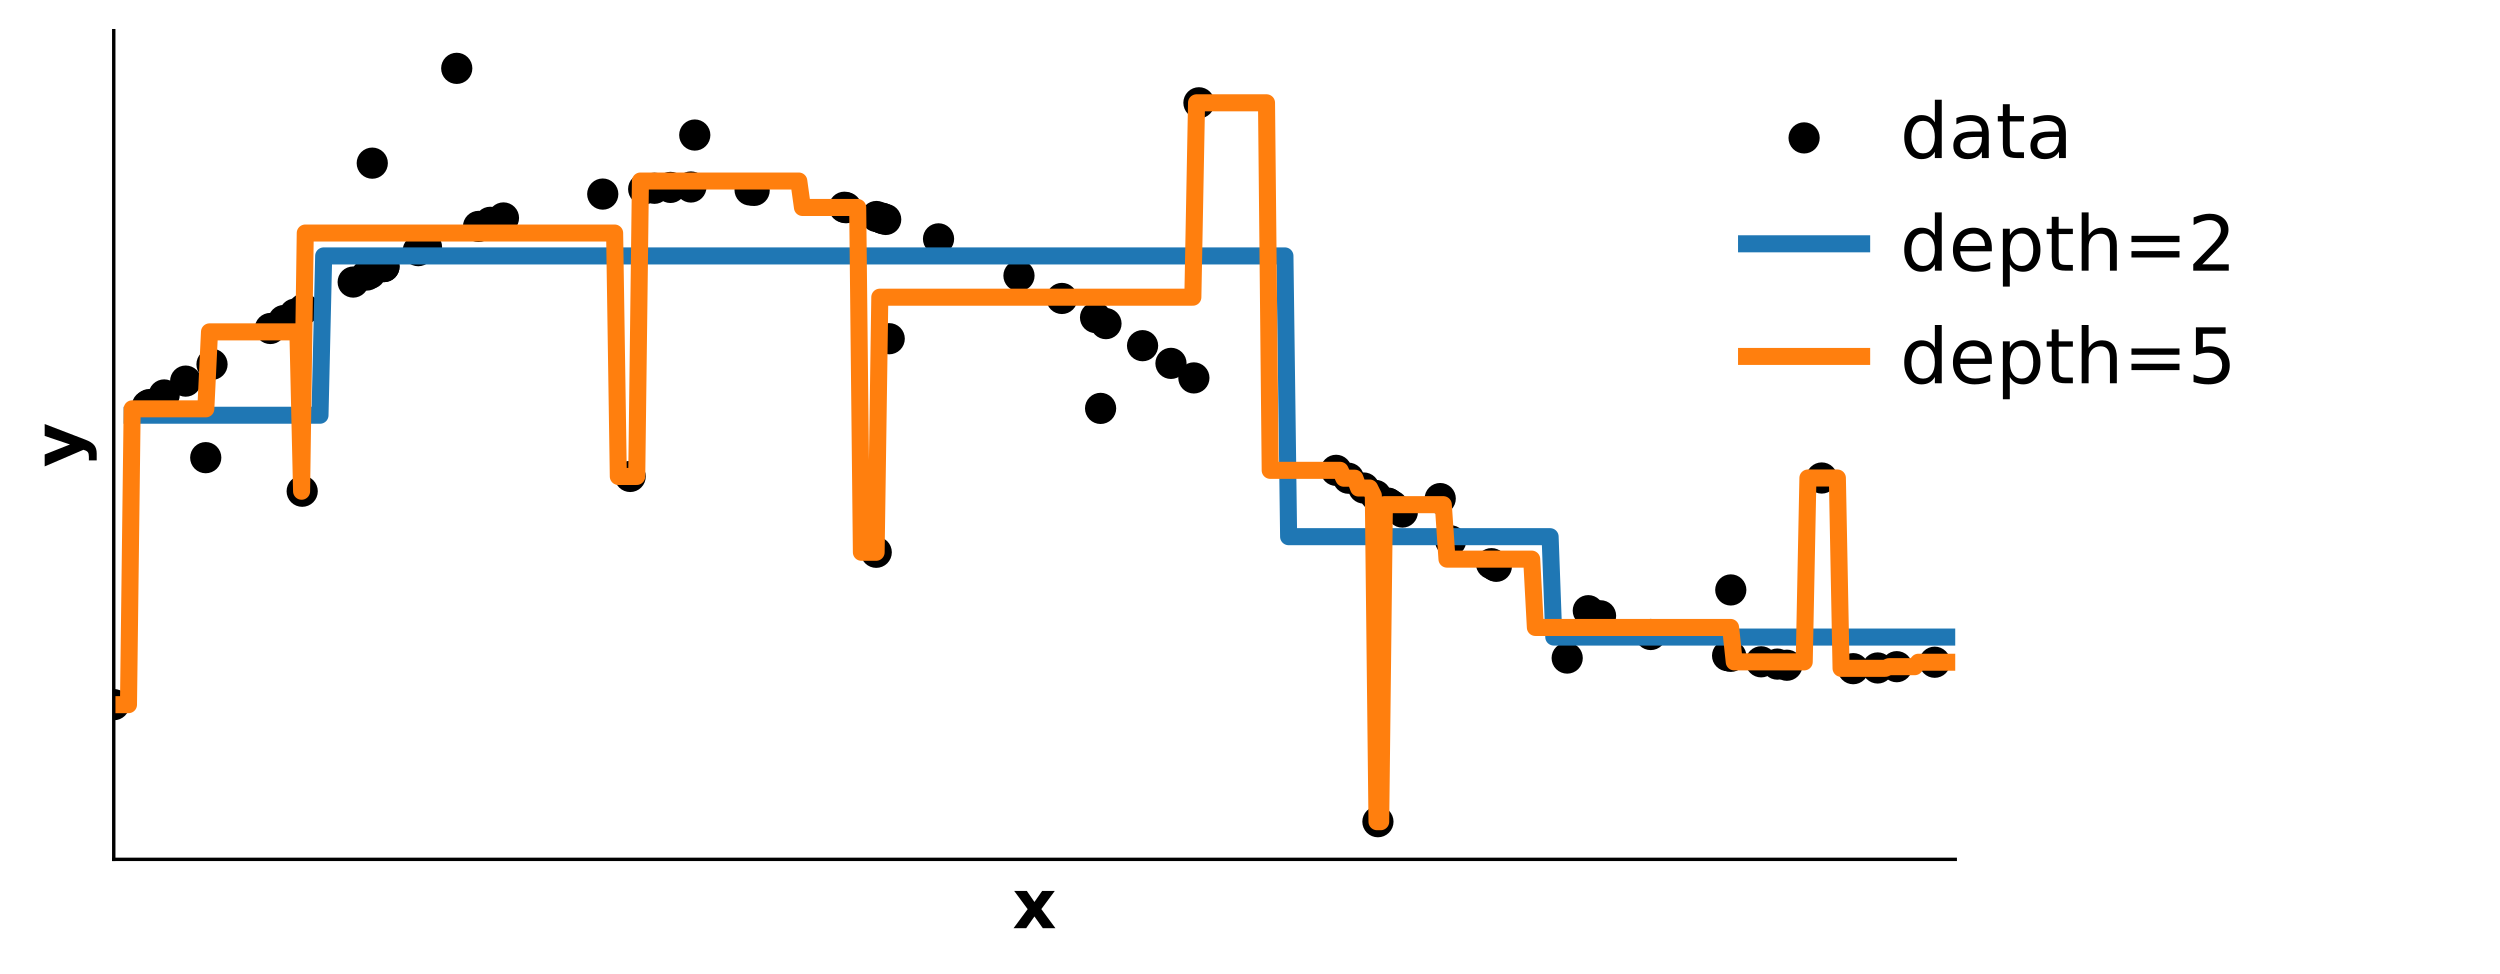
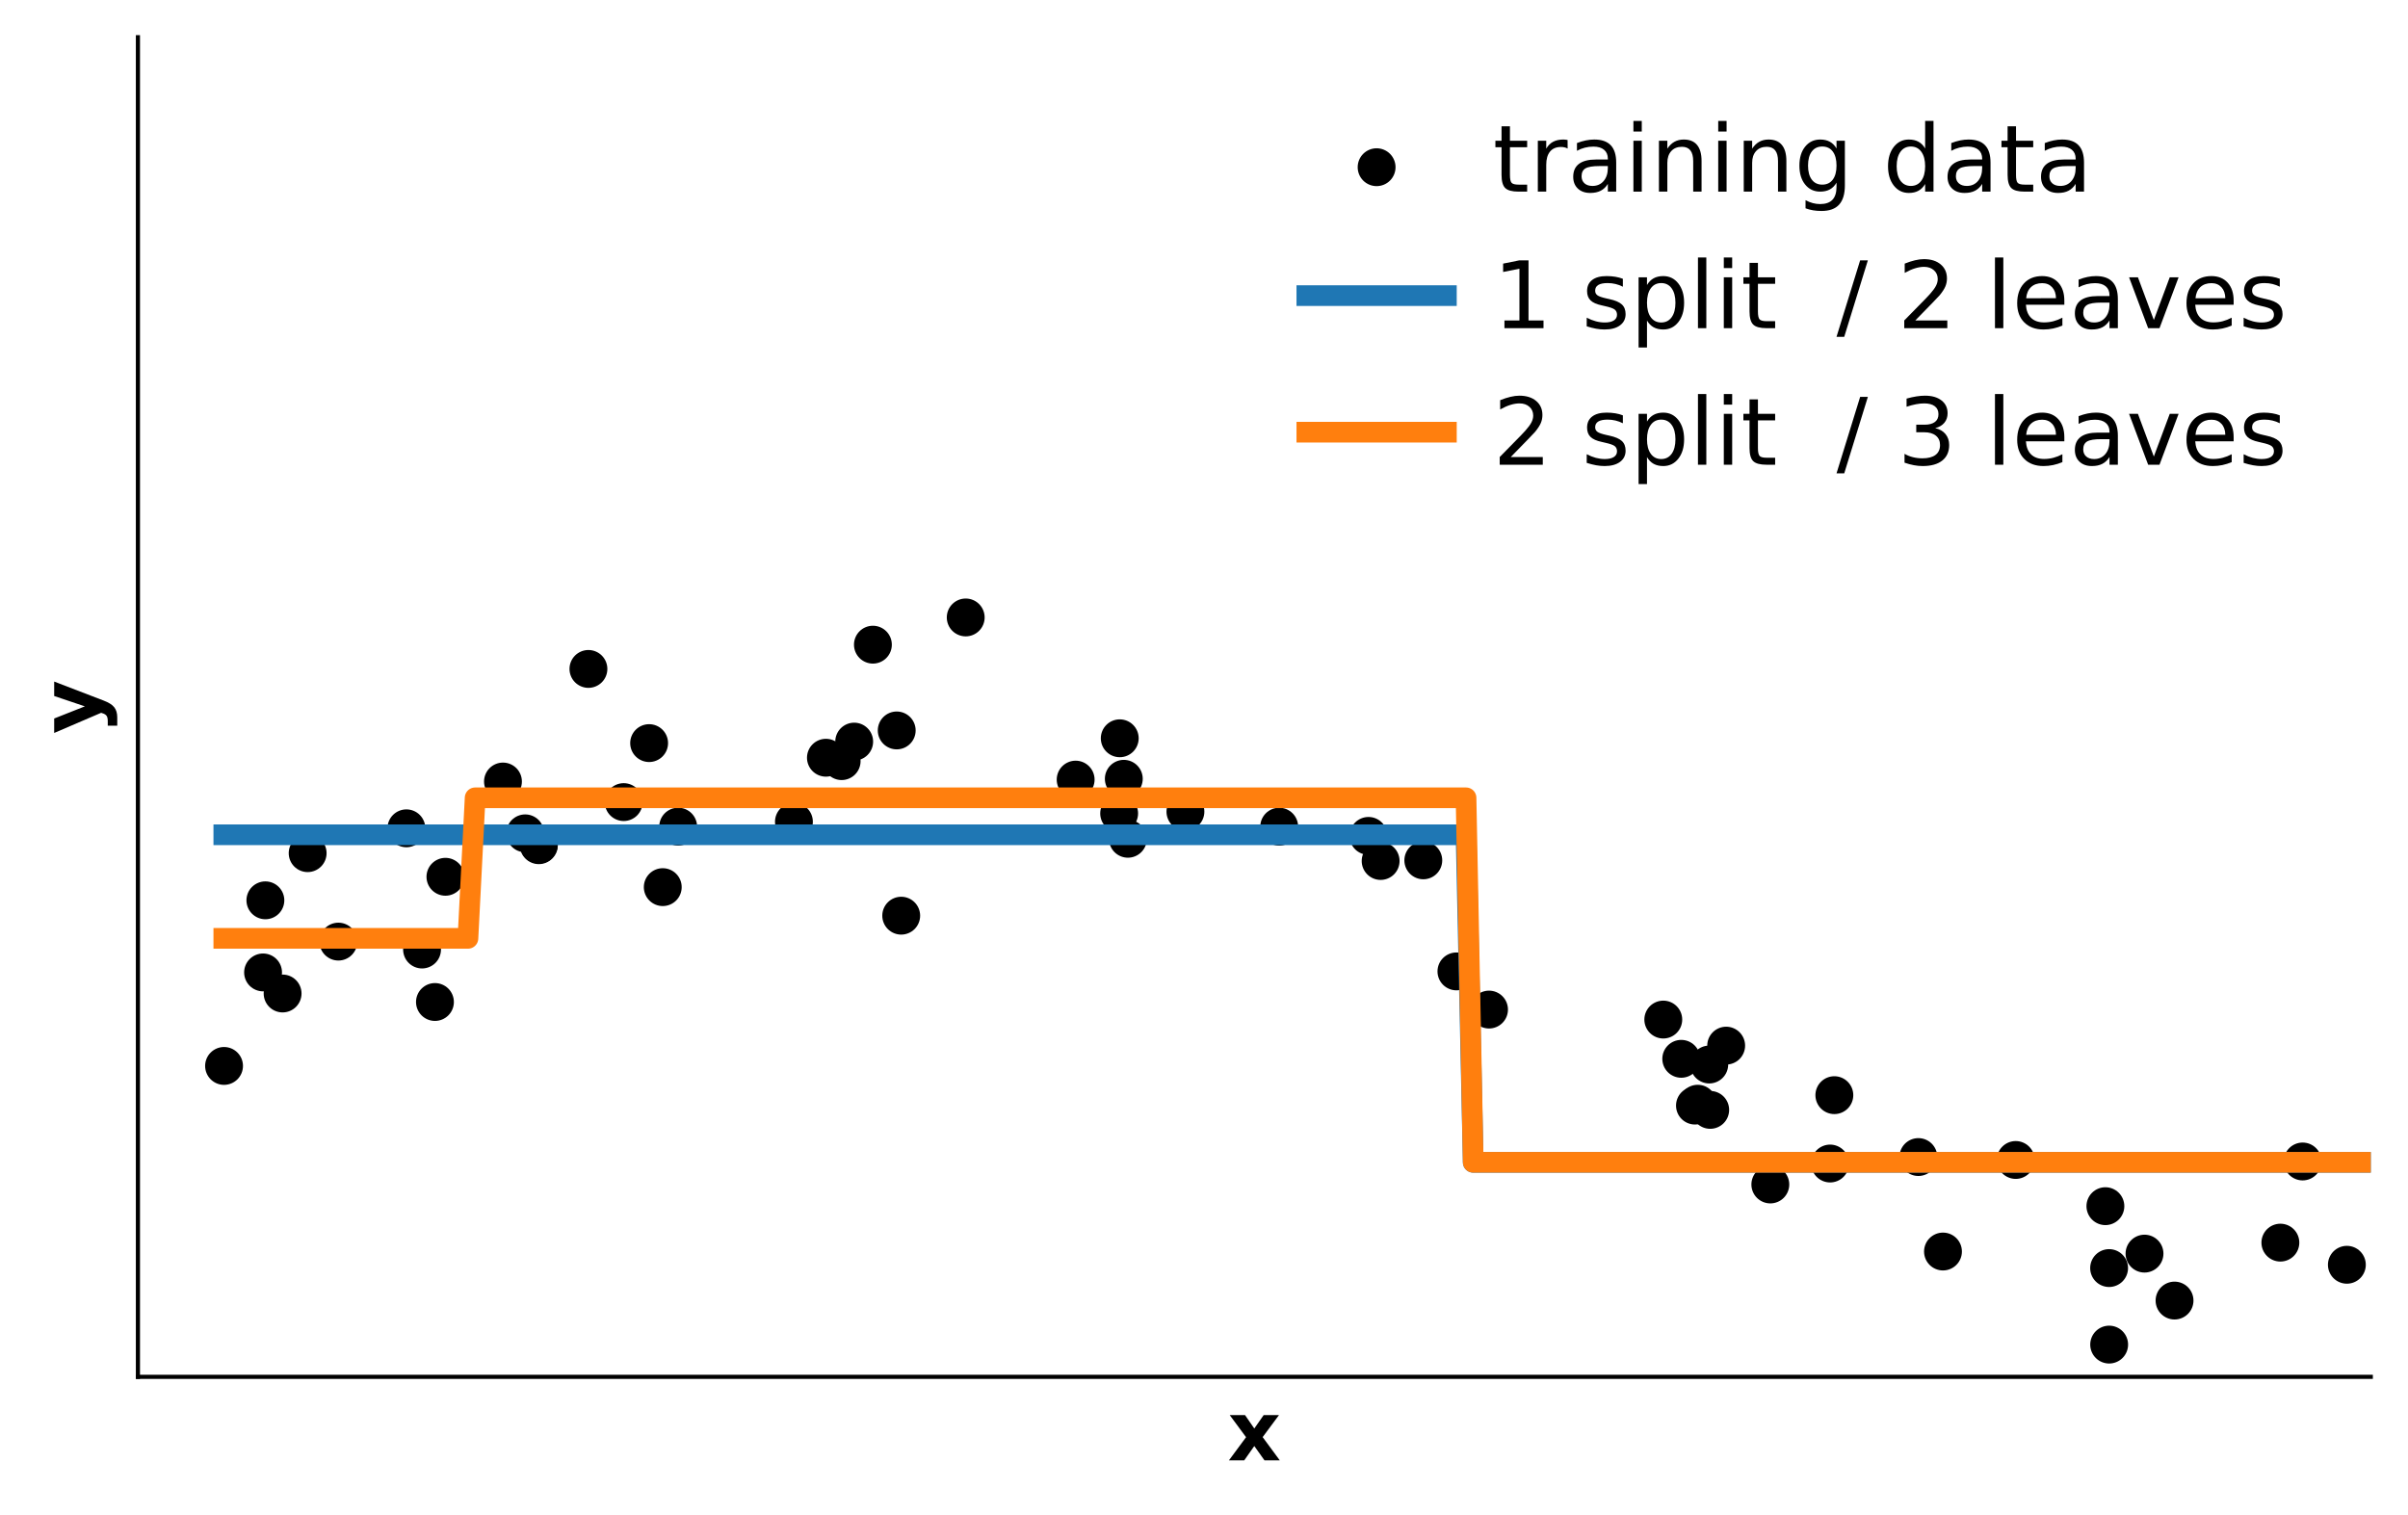
- <svg xmlns="http://www.w3.org/2000/svg" xmlns:xlink="http://www.w3.org/1999/xlink" height="228.285pt" version="1.1" viewBox="0 0 586.485 228.285" width="586.485pt">
+ <svg xmlns="http://www.w3.org/2000/svg" xmlns:xlink="http://www.w3.org/1999/xlink" height="293.085pt" version="1.1" viewBox="0 0 465.885 293.085" width="465.885pt">
  <defs>
-     <style type="text/css">
- *{stroke-linecap:butt;stroke-linejoin:round;}
-   </style>
+     <style type="text/css">*{stroke-linecap:butt;stroke-linejoin:round;}</style>
  </defs>
  <g id="figure_1">
    <g id="patch_1">
-       <path d="M 0 228.285  L 586.485 228.285  L 586.485 0  L 0 0  z " style="fill:none;" />
+       <path d="M 0 293.085  L 465.885 293.085  L 465.885 0  L 0 0  z " style="fill:none;" />
    </g>
    <g id="axes_1">
      <g id="patch_2">
-         <path d="M 26.685 201.6  L 458.685 201.6  L 458.685 7.2  L 26.685 7.2  z " style="fill:none;" />
+         <path d="M 26.685 266.4  L 458.685 266.4  L 458.685 7.2  L 26.685 7.2  z " style="fill:none;" />
      </g>
      <g id="PathCollection_1">
        <defs>
-           <path d="M 0 3.162  C 0.839 3.162 1.643 2.829 2.236 2.236  C 2.829 1.643 3.162 0.839 3.162 0  C 3.162 -0.839 2.829 -1.643 2.236 -2.236  C 1.643 -2.829 0.839 -3.162 0 -3.162  C -0.839 -3.162 -1.643 -2.829 -2.236 -2.236  C -2.829 -1.643 -3.162 -0.839 -3.162 0  C -3.162 0.839 -2.829 1.643 -2.236 2.236  C -1.643 2.829 -0.839 3.162 0 3.162  z " id="m7e37361622" style="stroke:#000000;" />
+           <path d="M 0 3.162  C 0.839 3.162 1.643 2.829 2.236 2.236  C 2.829 1.643 3.162 0.839 3.162 0  C 3.162 -0.839 2.829 -1.643 2.236 -2.236  C 1.643 -2.829 0.839 -3.162 0 -3.162  C -0.839 -3.162 -1.643 -2.829 -2.236 -2.236  C -2.829 -1.643 -3.162 -0.839 -3.162 0  C -3.162 0.839 -2.829 1.643 -2.236 2.236  C -1.643 2.829 -0.839 3.162 0 3.162  z " id="mc136b015ae" style="stroke:#000000;" />
        </defs>
-         <g clip-path="url(#p4a2ffbb093)">
-           <use style="stroke:#000000;" x="26.734" xlink:href="#m7e37361622" y="165.308" />
-           <use style="stroke:#000000;" x="34.586" xlink:href="#m7e37361622" y="95.21" />
-           <use style="stroke:#000000;" x="35.052" xlink:href="#m7e37361622" y="94.907" />
-           <use style="stroke:#000000;" x="38.516" xlink:href="#m7e37361622" y="92.656" />
-           <use style="stroke:#000000;" x="43.557" xlink:href="#m7e37361622" y="89.406" />
-           <use style="stroke:#000000;" x="48.265" xlink:href="#m7e37361622" y="107.366" />
-           <use style="stroke:#000000;" x="49.738" xlink:href="#m7e37361622" y="85.473" />
-           <use style="stroke:#000000;" x="63.424" xlink:href="#m7e37361622" y="77.062" />
-           <use style="stroke:#000000;" x="66.575" xlink:href="#m7e37361622" y="75.2" />
-           <use style="stroke:#000000;" x="69.171" xlink:href="#m7e37361622" y="73.692" />
-           <use style="stroke:#000000;" x="70.893" xlink:href="#m7e37361622" y="115.24" />
-           <use style="stroke:#000000;" x="71.279" xlink:href="#m7e37361622" y="72.485" />
-           <use style="stroke:#000000;" x="82.857" xlink:href="#m7e37361622" y="66.17" />
-           <use style="stroke:#000000;" x="86.074" xlink:href="#m7e37361622" y="64.519" />
-           <use style="stroke:#000000;" x="86.852" xlink:href="#m7e37361622" y="64.127" />
-           <use style="stroke:#000000;" x="87.332" xlink:href="#m7e37361622" y="38.276" />
-           <use style="stroke:#000000;" x="90.072" xlink:href="#m7e37361622" y="62.538" />
-           <use style="stroke:#000000;" x="90.084" xlink:href="#m7e37361622" y="62.532" />
-           <use style="stroke:#000000;" x="98.118" xlink:href="#m7e37361622" y="58.799" />
-           <use style="stroke:#000000;" x="100.052" xlink:href="#m7e37361622" y="57.953" />
-           <use style="stroke:#000000;" x="107.149" xlink:href="#m7e37361622" y="16.036" />
-           <use style="stroke:#000000;" x="112.265" xlink:href="#m7e37361622" y="53.118" />
-           <use style="stroke:#000000;" x="115.008" xlink:href="#m7e37361622" y="52.158" />
-           <use style="stroke:#000000;" x="118.108" xlink:href="#m7e37361622" y="51.132" />
-           <use style="stroke:#000000;" x="141.401" xlink:href="#m7e37361622" y="45.53" />
-           <use style="stroke:#000000;" x="147.837" xlink:href="#m7e37361622" y="111.773" />
-           <use style="stroke:#000000;" x="151.004" xlink:href="#m7e37361622" y="44.36" />
-           <use style="stroke:#000000;" x="153.526" xlink:href="#m7e37361622" y="44.167" />
-           <use style="stroke:#000000;" x="157.293" xlink:href="#m7e37361622" y="43.968" />
-           <use style="stroke:#000000;" x="162.084" xlink:href="#m7e37361622" y="43.869" />
-           <use style="stroke:#000000;" x="162.988" xlink:href="#m7e37361622" y="31.682" />
-           <use style="stroke:#000000;" x="175.967" xlink:href="#m7e37361622" y="44.564" />
-           <use style="stroke:#000000;" x="176.92" xlink:href="#m7e37361622" y="44.665" />
-           <use style="stroke:#000000;" x="198.089" xlink:href="#m7e37361622" y="48.621" />
-           <use style="stroke:#000000;" x="198.481" xlink:href="#m7e37361622" y="48.724" />
-           <use style="stroke:#000000;" x="205.557" xlink:href="#m7e37361622" y="129.562" />
-           <use style="stroke:#000000;" x="205.61" xlink:href="#m7e37361622" y="50.788" />
-           <use style="stroke:#000000;" x="206.839" xlink:href="#m7e37361622" y="51.178" />
-           <use style="stroke:#000000;" x="206.961" xlink:href="#m7e37361622" y="51.218" />
-           <use style="stroke:#000000;" x="207.777" xlink:href="#m7e37361622" y="51.483" />
-           <use style="stroke:#000000;" x="208.603" xlink:href="#m7e37361622" y="79.46" />
-           <use style="stroke:#000000;" x="220.175" xlink:href="#m7e37361622" y="56.037" />
-           <use style="stroke:#000000;" x="239.045" xlink:href="#m7e37361622" y="64.679" />
-           <use style="stroke:#000000;" x="249.117" xlink:href="#m7e37361622" y="70.016" />
-           <use style="stroke:#000000;" x="257.012" xlink:href="#m7e37361622" y="74.491" />
-           <use style="stroke:#000000;" x="258.192" xlink:href="#m7e37361622" y="95.807" />
-           <use style="stroke:#000000;" x="259.454" xlink:href="#m7e37361622" y="75.92" />
-           <use style="stroke:#000000;" x="268.039" xlink:href="#m7e37361622" y="81.094" />
-           <use style="stroke:#000000;" x="274.704" xlink:href="#m7e37361622" y="85.244" />
-           <use style="stroke:#000000;" x="280.077" xlink:href="#m7e37361622" y="88.657" />
-           <use style="stroke:#000000;" x="281.265" xlink:href="#m7e37361622" y="24.117" />
-           <use style="stroke:#000000;" x="313.444" xlink:href="#m7e37361622" y="110.339" />
-           <use style="stroke:#000000;" x="316.327" xlink:href="#m7e37361622" y="112.188" />
-           <use style="stroke:#000000;" x="319.942" xlink:href="#m7e37361622" y="114.489" />
-           <use style="stroke:#000000;" x="322.7" xlink:href="#m7e37361622" y="116.228" />
-           <use style="stroke:#000000;" x="323.253" xlink:href="#m7e37361622" y="192.764" />
-           <use style="stroke:#000000;" x="325.576" xlink:href="#m7e37361622" y="118.024" />
-           <use style="stroke:#000000;" x="325.768" xlink:href="#m7e37361622" y="118.143" />
-           <use style="stroke:#000000;" x="326.666" xlink:href="#m7e37361622" y="118.7" />
-           <use style="stroke:#000000;" x="328.981" xlink:href="#m7e37361622" y="120.125" />
-           <use style="stroke:#000000;" x="337.865" xlink:href="#m7e37361622" y="116.964" />
-           <use style="stroke:#000000;" x="340.316" xlink:href="#m7e37361622" y="126.88" />
-           <use style="stroke:#000000;" x="349.893" xlink:href="#m7e37361622" y="132.236" />
-           <use style="stroke:#000000;" x="350.747" xlink:href="#m7e37361622" y="132.696" />
-           <use style="stroke:#000000;" x="351.036" xlink:href="#m7e37361622" y="132.851" />
-           <use style="stroke:#000000;" x="367.654" xlink:href="#m7e37361622" y="154.376" />
-           <use style="stroke:#000000;" x="372.607" xlink:href="#m7e37361622" y="143.266" />
-           <use style="stroke:#000000;" x="375.478" xlink:href="#m7e37361622" y="144.464" />
-           <use style="stroke:#000000;" x="387.243" xlink:href="#m7e37361622" y="148.851" />
-           <use style="stroke:#000000;" x="405.285" xlink:href="#m7e37361622" y="153.813" />
-           <use style="stroke:#000000;" x="406.032" xlink:href="#m7e37361622" y="138.398" />
-           <use style="stroke:#000000;" x="406.043" xlink:href="#m7e37361622" y="153.971" />
-           <use style="stroke:#000000;" x="413.155" xlink:href="#m7e37361622" y="155.259" />
-           <use style="stroke:#000000;" x="416.955" xlink:href="#m7e37361622" y="155.794" />
-           <use style="stroke:#000000;" x="419.198" xlink:href="#m7e37361622" y="156.061" />
-           <use style="stroke:#000000;" x="427.369" xlink:href="#m7e37361622" y="112.137" />
-           <use style="stroke:#000000;" x="434.75" xlink:href="#m7e37361622" y="156.866" />
-           <use style="stroke:#000000;" x="440.493" xlink:href="#m7e37361622" y="156.702" />
-           <use style="stroke:#000000;" x="444.974" xlink:href="#m7e37361622" y="156.401" />
-           <use style="stroke:#000000;" x="453.873" xlink:href="#m7e37361622" y="155.357" />
+         <g clip-path="url(#p9252faa7b1)">
+           <use style="stroke:#000000;" x="216.525" xlink:href="#mc136b015ae" y="157.391" />
+           <use style="stroke:#000000;" x="342.512" xlink:href="#mc136b015ae" y="229.182" />
+           <use style="stroke:#000000;" x="43.348" xlink:href="#mc136b015ae" y="206.246" />
+           <use style="stroke:#000000;" x="168.885" xlink:href="#mc136b015ae" y="124.736" />
+           <use style="stroke:#000000;" x="104.261" xlink:href="#mc136b015ae" y="163.431" />
+           <use style="stroke:#000000;" x="81.656" xlink:href="#mc136b015ae" y="183.722" />
+           <use style="stroke:#000000;" x="120.67" xlink:href="#mc136b015ae" y="155.195" />
+           <use style="stroke:#000000;" x="186.841" xlink:href="#mc136b015ae" y="119.468" />
+           <use style="stroke:#000000;" x="208.111" xlink:href="#mc136b015ae" y="150.846" />
+           <use style="stroke:#000000;" x="267.117" xlink:href="#mc136b015ae" y="166.59" />
+           <use style="stroke:#000000;" x="217.427" xlink:href="#mc136b015ae" y="150.689" />
+           <use style="stroke:#000000;" x="327.93" xlink:href="#mc136b015ae" y="213.917" />
+           <use style="stroke:#000000;" x="128.227" xlink:href="#mc136b015ae" y="171.649" />
+           <use style="stroke:#000000;" x="408.057" xlink:href="#mc136b015ae" y="245.356" />
+           <use style="stroke:#000000;" x="54.677" xlink:href="#mc136b015ae" y="192.229" />
+           <use style="stroke:#000000;" x="321.802" xlink:href="#mc136b015ae" y="197.274" />
+           <use style="stroke:#000000;" x="216.642" xlink:href="#mc136b015ae" y="142.85" />
+           <use style="stroke:#000000;" x="275.372" xlink:href="#mc136b015ae" y="166.467" />
+           <use style="stroke:#000000;" x="101.615" xlink:href="#mc136b015ae" y="161.242" />
+           <use style="stroke:#000000;" x="125.589" xlink:href="#mc136b015ae" y="143.782" />
+           <use style="stroke:#000000;" x="375.917" xlink:href="#mc136b015ae" y="242.155" />
+           <use style="stroke:#000000;" x="445.501" xlink:href="#mc136b015ae" y="224.732" />
+           <use style="stroke:#000000;" x="173.492" xlink:href="#mc136b015ae" y="141.33" />
+           <use style="stroke:#000000;" x="330.881" xlink:href="#mc136b015ae" y="214.749" />
+           <use style="stroke:#000000;" x="407.339" xlink:href="#mc136b015ae" y="233.38" />
+           <use style="stroke:#000000;" x="414.906" xlink:href="#mc136b015ae" y="242.561" />
+           <use style="stroke:#000000;" x="78.626" xlink:href="#mc136b015ae" y="160.269" />
+           <use style="stroke:#000000;" x="59.523" xlink:href="#mc136b015ae" y="165.077" />
+           <use style="stroke:#000000;" x="113.845" xlink:href="#mc136b015ae" y="129.43" />
+           <use style="stroke:#000000;" x="408.067" xlink:href="#mc136b015ae" y="260.163" />
+           <use style="stroke:#000000;" x="84.152" xlink:href="#mc136b015ae" y="193.875" />
+           <use style="stroke:#000000;" x="218.222" xlink:href="#mc136b015ae" y="162.293" />
+           <use style="stroke:#000000;" x="441.193" xlink:href="#mc136b015ae" y="240.434" />
+           <use style="stroke:#000000;" x="264.769" xlink:href="#mc136b015ae" y="161.736" />
+           <use style="stroke:#000000;" x="330.695" xlink:href="#mc136b015ae" y="205.972" />
+           <use style="stroke:#000000;" x="174.361" xlink:href="#mc136b015ae" y="177.173" />
+           <use style="stroke:#000000;" x="328.462" xlink:href="#mc136b015ae" y="213.556" />
+           <use style="stroke:#000000;" x="389.991" xlink:href="#mc136b015ae" y="224.442" />
+           <use style="stroke:#000000;" x="50.897" xlink:href="#mc136b015ae" y="188.153" />
+           <use style="stroke:#000000;" x="354.899" xlink:href="#mc136b015ae" y="211.9" />
+           <use style="stroke:#000000;" x="454.058" xlink:href="#mc136b015ae" y="244.718" />
+           <use style="stroke:#000000;" x="354.077" xlink:href="#mc136b015ae" y="225.128" />
+           <use style="stroke:#000000;" x="159.793" xlink:href="#mc136b015ae" y="146.612" />
+           <use style="stroke:#000000;" x="371.155" xlink:href="#mc136b015ae" y="223.876" />
+           <use style="stroke:#000000;" x="86.179" xlink:href="#mc136b015ae" y="169.647" />
+           <use style="stroke:#000000;" x="229.348" xlink:href="#mc136b015ae" y="157.048" />
+           <use style="stroke:#000000;" x="420.717" xlink:href="#mc136b015ae" y="251.644" />
+           <use style="stroke:#000000;" x="165.263" xlink:href="#mc136b015ae" y="143.492" />
+           <use style="stroke:#000000;" x="162.838" xlink:href="#mc136b015ae" y="147.269" />
+           <use style="stroke:#000000;" x="97.312" xlink:href="#mc136b015ae" y="151.214" />
+           <use style="stroke:#000000;" x="51.345" xlink:href="#mc136b015ae" y="174.202" />
+           <use style="stroke:#000000;" x="325.278" xlink:href="#mc136b015ae" y="204.869" />
+           <use style="stroke:#000000;" x="131.207" xlink:href="#mc136b015ae" y="159.946" />
+           <use style="stroke:#000000;" x="153.604" xlink:href="#mc136b015ae" y="158.998" />
+           <use style="stroke:#000000;" x="247.492" xlink:href="#mc136b015ae" y="159.952" />
+           <use style="stroke:#000000;" x="65.466" xlink:href="#mc136b015ae" y="182.19" />
+           <use style="stroke:#000000;" x="281.78" xlink:href="#mc136b015ae" y="187.955" />
+           <use style="stroke:#000000;" x="104.249" xlink:href="#mc136b015ae" y="163.537" />
+           <use style="stroke:#000000;" x="288.089" xlink:href="#mc136b015ae" y="195.34" />
+           <use style="stroke:#000000;" x="333.969" xlink:href="#mc136b015ae" y="202.318" />
        </g>
      </g>
      <g id="matplotlib.axis_1">
        <g id="text_1">
-           <defs>
-             <path d="M 22.219 27.984  L 2.484 54.688  L 21 54.688  L 32.172 38.484  L 43.5 54.688  L 62.016 54.688  L 42.281 28.078  L 62.984 0  L 44.484 0  L 32.172 17.281  L 20.016 0  L 1.516 0  z " id="DejaVuSans-Bold-120" />
-           </defs>
-           <g transform="translate(237.525 217.7575)scale(0.16 -0.16)">
+           <g transform="translate(237.525 282.5575)scale(0.16 -0.16)">
+             <defs>
+               <path d="M 22.219 27.984  L 2.484 54.688  L 21 54.688  L 32.172 38.484  L 43.5 54.688  L 62.016 54.688  L 42.281 28.078  L 62.984 0  L 44.484 0  L 32.172 17.281  L 20.016 0  L 1.516 0  z " id="DejaVuSans-Bold-120" />
+             </defs>
            <use xlink:href="#DejaVuSans-Bold-120" />
          </g>
        </g>
      </g>
      <g id="matplotlib.axis_2">
        <g id="text_2">
-           <defs>
-             <path d="M 1.219 54.688  L 18.703 54.688  L 33.406 17.578  L 45.906 54.688  L 63.375 54.688  L 40.375 -5.172  Q 36.922 -14.312 32.297 -17.938  Q 27.688 -21.578 20.125 -21.578  L 10.016 -21.578  L 10.016 -10.109  L 15.484 -10.109  Q 19.922 -10.109 21.938 -8.688  Q 23.969 -7.281 25.094 -3.609  L 25.594 -2.094  z " id="DejaVuSans-Bold-121" />
-           </defs>
-           <g transform="translate(19.2325 109.615)rotate(-90)scale(0.16 -0.16)">
+           <g transform="translate(19.2325 142.015)rotate(-90)scale(0.16 -0.16)">
+             <defs>
+               <path d="M 1.219 54.688  L 18.703 54.688  L 33.406 17.578  L 45.906 54.688  L 63.375 54.688  L 40.375 -5.172  Q 36.922 -14.312 32.297 -17.938  Q 27.688 -21.578 20.125 -21.578  L 10.016 -21.578  L 10.016 -10.109  L 15.484 -10.109  Q 19.922 -10.109 21.938 -8.688  Q 23.969 -7.281 25.094 -3.609  L 25.594 -2.094  z " id="DejaVuSans-Bold-121" />
+             </defs>
            <use xlink:href="#DejaVuSans-Bold-121" />
          </g>
        </g>
      </g>
      <g id="line2d_1">
-         <path clip-path="url(#p4a2ffbb093)" d="M 31.005 97.411  L 75.069 97.411  L 75.933 60.038  L 301.437 60.038  L 302.301 125.902  L 363.645 125.902  L 364.509 149.448  L 462.141 149.448  L 462.141 149.448  " style="fill:none;stroke:#1f77b4;stroke-linecap:square;stroke-width:4;" />
+         <path clip-path="url(#p9252faa7b1)" d="M 43.3 161.524  L 283.64 161.524  L 285.029 224.894  L 458.685 224.894  L 458.685 224.894  " style="fill:none;stroke:#1f77b4;stroke-linecap:square;stroke-width:4;" />
      </g>
      <g id="line2d_2">
-         <path clip-path="url(#p4a2ffbb093)" d="M 26.685 165.308  L 30.141 165.308  L 31.005 95.909  L 48.285 95.909  L 49.149 77.857  L 69.885 77.857  L 70.749 115.24  L 71.613 54.67  L 144.189 54.67  L 145.053 111.773  L 149.373 111.773  L 150.237 42.468  L 187.389 42.468  L 188.253 48.672  L 201.213 48.672  L 202.077 129.562  L 205.533 129.562  L 206.397 69.719  L 279.837 69.719  L 280.701 24.117  L 297.117 24.117  L 297.981 110.339  L 314.397 110.339  L 315.261 112.188  L 317.853 112.188  L 318.717 114.489  L 321.309 114.489  L 322.173 116.228  L 323.037 192.764  L 323.901 192.764  L 324.765 118.391  L 338.589 118.391  L 339.453 131.166  L 359.325 131.166  L 360.189 147.195  L 405.981 147.195  L 406.845 155.271  L 423.261 155.271  L 424.125 112.137  L 431.037 112.137  L 431.901 156.784  L 442.269 156.784  L 443.133 156.401  L 449.181 156.401  L 450.045 155.357  L 457.821 155.357  L 457.821 155.357  " style="fill:none;stroke:#ff7f0e;stroke-linecap:square;stroke-width:4;" />
+         <path clip-path="url(#p9252faa7b1)" d="M 43.3 181.561  L 90.535 181.561  L 91.924 154.369  L 283.64 154.369  L 285.029 224.894  L 458.685 224.894  L 458.685 224.894  " style="fill:none;stroke:#ff7f0e;stroke-linecap:square;stroke-width:4;" />
      </g>
      <g id="patch_3">
-         <path d="M 26.685 201.6  L 26.685 7.2  " style="fill:none;stroke:#000000;stroke-linecap:square;stroke-linejoin:miter;stroke-width:0.8;" />
+         <path d="M 26.685 266.4  L 26.685 7.2  " style="fill:none;stroke:#000000;stroke-linecap:square;stroke-linejoin:miter;stroke-width:0.8;" />
      </g>
      <g id="patch_4">
-         <path d="M 26.685 201.6  L 458.685 201.6  " style="fill:none;stroke:#000000;stroke-linecap:square;stroke-linejoin:miter;stroke-width:0.8;" />
+         <path d="M 26.685 266.4  L 458.685 266.4  " style="fill:none;stroke:#000000;stroke-linecap:square;stroke-linejoin:miter;stroke-width:0.8;" />
      </g>
      <g id="legend_1">
        <g id="PathCollection_2">
          <g>
-             <use style="stroke:#000000;" x="423.231" xlink:href="#m7e37361622" y="32.352" />
+             <use style="stroke:#000000;" x="266.338" xlink:href="#mc136b015ae" y="32.352" />
          </g>
        </g>
        <g id="text_3">
-           <defs>
-             <path d="M 45.406 46.391  L 45.406 75.984  L 54.391 75.984  L 54.391 0  L 45.406 0  L 45.406 8.203  Q 42.578 3.328 38.25 0.953  Q 33.938 -1.422 27.875 -1.422  Q 17.969 -1.422 11.734 6.484  Q 5.516 14.406 5.516 27.297  Q 5.516 40.188 11.734 48.094  Q 17.969 56 27.875 56  Q 33.938 56 38.25 53.625  Q 42.578 51.266 45.406 46.391  z M 14.797 27.297  Q 14.797 17.391 18.875 11.75  Q 22.953 6.109 30.078 6.109  Q 37.203 6.109 41.297 11.75  Q 45.406 17.391 45.406 27.297  Q 45.406 37.203 41.297 42.844  Q 37.203 48.484 30.078 48.484  Q 22.953 48.484 18.875 42.844  Q 14.797 37.203 14.797 27.297  z " id="DejaVuSans-100" />
-             <path d="M 34.281 27.484  Q 23.391 27.484 19.188 25  Q 14.984 22.516 14.984 16.5  Q 14.984 11.719 18.141 8.906  Q 21.297 6.109 26.703 6.109  Q 34.188 6.109 38.703 11.406  Q 43.219 16.703 43.219 25.484  L 43.219 27.484  z M 52.203 31.203  L 52.203 0  L 43.219 0  L 43.219 8.297  Q 40.141 3.328 35.547 0.953  Q 30.953 -1.422 24.312 -1.422  Q 15.922 -1.422 10.953 3.297  Q 6 8.016 6 15.922  Q 6 25.141 12.172 29.828  Q 18.359 34.516 30.609 34.516  L 43.219 34.516  L 43.219 35.406  Q 43.219 41.609 39.141 45  Q 35.062 48.391 27.688 48.391  Q 23 48.391 18.547 47.266  Q 14.109 46.141 10.016 43.891  L 10.016 52.203  Q 14.938 54.109 19.578 55.047  Q 24.219 56 28.609 56  Q 40.484 56 46.344 49.844  Q 52.203 43.703 52.203 31.203  z " id="DejaVuSans-97" />
-             <path d="M 18.312 70.219  L 18.312 54.688  L 36.812 54.688  L 36.812 47.703  L 18.312 47.703  L 18.312 18.016  Q 18.312 11.328 20.141 9.422  Q 21.969 7.516 27.594 7.516  L 36.812 7.516  L 36.812 0  L 27.594 0  Q 17.188 0 13.234 3.875  Q 9.281 7.766 9.281 18.016  L 9.281 47.703  L 2.688 47.703  L 2.688 54.688  L 9.281 54.688  L 9.281 70.219  z " id="DejaVuSans-116" />
-             <path id="DejaVuSans-32" />
-           </defs>
-           <g transform="translate(445.7306 37.07719)scale(0.18 -0.18)">
-             <use xlink:href="#DejaVuSans-100" />
-             <use x="63.477" xlink:href="#DejaVuSans-97" />
-             <use x="124.756" xlink:href="#DejaVuSans-116" />
-             <use x="163.965" xlink:href="#DejaVuSans-97" />
-             <use x="225.244" xlink:href="#DejaVuSans-32" />
-             <use x="257.031" xlink:href="#DejaVuSans-32" />
-             <use x="288.818" xlink:href="#DejaVuSans-32" />
-             <use x="320.605" xlink:href="#DejaVuSans-32" />
-             <use x="352.393" xlink:href="#DejaVuSans-32" />
-             <use x="384.18" xlink:href="#DejaVuSans-32" />
-             <use x="415.967" xlink:href="#DejaVuSans-32" />
-             <use x="447.754" xlink:href="#DejaVuSans-32" />
-             <use x="479.541" xlink:href="#DejaVuSans-32" />
-             <use x="511.328" xlink:href="#DejaVuSans-32" />
-             <use x="543.115" xlink:href="#DejaVuSans-32" />
-             <use x="574.902" xlink:href="#DejaVuSans-32" />
-             <use x="606.689" xlink:href="#DejaVuSans-32" />
-             <use x="638.477" xlink:href="#DejaVuSans-32" />
-             <use x="670.264" xlink:href="#DejaVuSans-32" />
+           <g transform="translate(288.8381 37.07719)scale(0.18 -0.18)">
+             <defs>
+               <path d="M 18.312 70.219  L 18.312 54.688  L 36.812 54.688  L 36.812 47.703  L 18.312 47.703  L 18.312 18.016  Q 18.312 11.328 20.141 9.422  Q 21.969 7.516 27.594 7.516  L 36.812 7.516  L 36.812 0  L 27.594 0  Q 17.188 0 13.234 3.875  Q 9.281 7.766 9.281 18.016  L 9.281 47.703  L 2.688 47.703  L 2.688 54.688  L 9.281 54.688  L 9.281 70.219  z " id="DejaVuSans-116" />
+               <path d="M 41.109 46.297  Q 39.594 47.172 37.812 47.578  Q 36.031 48 33.891 48  Q 26.266 48 22.188 43.047  Q 18.109 38.094 18.109 28.812  L 18.109 0  L 9.078 0  L 9.078 54.688  L 18.109 54.688  L 18.109 46.188  Q 20.953 51.172 25.484 53.578  Q 30.031 56 36.531 56  Q 37.453 56 38.578 55.875  Q 39.703 55.766 41.062 55.516  z " id="DejaVuSans-114" />
+               <path d="M 34.281 27.484  Q 23.391 27.484 19.188 25  Q 14.984 22.516 14.984 16.5  Q 14.984 11.719 18.141 8.906  Q 21.297 6.109 26.703 6.109  Q 34.188 6.109 38.703 11.406  Q 43.219 16.703 43.219 25.484  L 43.219 27.484  z M 52.203 31.203  L 52.203 0  L 43.219 0  L 43.219 8.297  Q 40.141 3.328 35.547 0.953  Q 30.953 -1.422 24.312 -1.422  Q 15.922 -1.422 10.953 3.297  Q 6 8.016 6 15.922  Q 6 25.141 12.172 29.828  Q 18.359 34.516 30.609 34.516  L 43.219 34.516  L 43.219 35.406  Q 43.219 41.609 39.141 45  Q 35.062 48.391 27.688 48.391  Q 23 48.391 18.547 47.266  Q 14.109 46.141 10.016 43.891  L 10.016 52.203  Q 14.938 54.109 19.578 55.047  Q 24.219 56 28.609 56  Q 40.484 56 46.344 49.844  Q 52.203 43.703 52.203 31.203  z " id="DejaVuSans-97" />
+               <path d="M 9.422 54.688  L 18.406 54.688  L 18.406 0  L 9.422 0  z M 9.422 75.984  L 18.406 75.984  L 18.406 64.594  L 9.422 64.594  z " id="DejaVuSans-105" />
+               <path d="M 54.891 33.016  L 54.891 0  L 45.906 0  L 45.906 32.719  Q 45.906 40.484 42.875 44.328  Q 39.844 48.188 33.797 48.188  Q 26.516 48.188 22.312 43.547  Q 18.109 38.922 18.109 30.906  L 18.109 0  L 9.078 0  L 9.078 54.688  L 18.109 54.688  L 18.109 46.188  Q 21.344 51.125 25.703 53.562  Q 30.078 56 35.797 56  Q 45.219 56 50.047 50.172  Q 54.891 44.344 54.891 33.016  z " id="DejaVuSans-110" />
+               <path d="M 45.406 27.984  Q 45.406 37.75 41.375 43.109  Q 37.359 48.484 30.078 48.484  Q 22.859 48.484 18.828 43.109  Q 14.797 37.75 14.797 27.984  Q 14.797 18.266 18.828 12.891  Q 22.859 7.516 30.078 7.516  Q 37.359 7.516 41.375 12.891  Q 45.406 18.266 45.406 27.984  z M 54.391 6.781  Q 54.391 -7.172 48.188 -13.984  Q 42 -20.797 29.203 -20.797  Q 24.469 -20.797 20.266 -20.094  Q 16.062 -19.391 12.109 -17.922  L 12.109 -9.188  Q 16.062 -11.328 19.922 -12.344  Q 23.781 -13.375 27.781 -13.375  Q 36.625 -13.375 41.016 -8.766  Q 45.406 -4.156 45.406 5.172  L 45.406 9.625  Q 42.625 4.781 38.281 2.391  Q 33.938 0 27.875 0  Q 17.828 0 11.672 7.656  Q 5.516 15.328 5.516 27.984  Q 5.516 40.672 11.672 48.328  Q 17.828 56 27.875 56  Q 33.938 56 38.281 53.609  Q 42.625 51.219 45.406 46.391  L 45.406 54.688  L 54.391 54.688  z " id="DejaVuSans-103" />
+               <path id="DejaVuSans-32" />
+               <path d="M 45.406 46.391  L 45.406 75.984  L 54.391 75.984  L 54.391 0  L 45.406 0  L 45.406 8.203  Q 42.578 3.328 38.25 0.953  Q 33.938 -1.422 27.875 -1.422  Q 17.969 -1.422 11.734 6.484  Q 5.516 14.406 5.516 27.297  Q 5.516 40.188 11.734 48.094  Q 17.969 56 27.875 56  Q 33.938 56 38.25 53.625  Q 42.578 51.266 45.406 46.391  z M 14.797 27.297  Q 14.797 17.391 18.875 11.75  Q 22.953 6.109 30.078 6.109  Q 37.203 6.109 41.297 11.75  Q 45.406 17.391 45.406 27.297  Q 45.406 37.203 41.297 42.844  Q 37.203 48.484 30.078 48.484  Q 22.953 48.484 18.875 42.844  Q 14.797 37.203 14.797 27.297  z " id="DejaVuSans-100" />
+             </defs>
+             <use xlink:href="#DejaVuSans-116" />
+             <use x="39.209" xlink:href="#DejaVuSans-114" />
+             <use x="80.322" xlink:href="#DejaVuSans-97" />
+             <use x="141.602" xlink:href="#DejaVuSans-105" />
+             <use x="169.385" xlink:href="#DejaVuSans-110" />
+             <use x="232.764" xlink:href="#DejaVuSans-105" />
+             <use x="260.547" xlink:href="#DejaVuSans-110" />
+             <use x="323.926" xlink:href="#DejaVuSans-103" />
+             <use x="387.402" xlink:href="#DejaVuSans-32" />
+             <use x="419.189" xlink:href="#DejaVuSans-100" />
+             <use x="482.666" xlink:href="#DejaVuSans-97" />
+             <use x="543.945" xlink:href="#DejaVuSans-116" />
+             <use x="583.154" xlink:href="#DejaVuSans-97" />
          </g>
        </g>
        <g id="line2d_3">
-           <path d="M 409.731 57.198  L 436.731 57.198  " style="fill:none;stroke:#1f77b4;stroke-linecap:square;stroke-width:4;" />
+           <path d="M 252.838 57.198  L 279.838 57.198  " style="fill:none;stroke:#1f77b4;stroke-linecap:square;stroke-width:4;" />
        </g>
        <g id="line2d_4" />
        <g id="text_4">
-           <defs>
-             <path d="M 56.203 29.594  L 56.203 25.203  L 14.891 25.203  Q 15.484 15.922 20.484 11.062  Q 25.484 6.203 34.422 6.203  Q 39.594 6.203 44.453 7.469  Q 49.312 8.734 54.109 11.281  L 54.109 2.781  Q 49.266 0.734 44.188 -0.344  Q 39.109 -1.422 33.891 -1.422  Q 20.797 -1.422 13.156 6.188  Q 5.516 13.812 5.516 26.812  Q 5.516 40.234 12.766 48.109  Q 20.016 56 32.328 56  Q 43.359 56 49.781 48.891  Q 56.203 41.797 56.203 29.594  z M 47.219 32.234  Q 47.125 39.594 43.094 43.984  Q 39.062 48.391 32.422 48.391  Q 24.906 48.391 20.391 44.141  Q 15.875 39.891 15.188 32.172  z " id="DejaVuSans-101" />
-             <path d="M 18.109 8.203  L 18.109 -20.797  L 9.078 -20.797  L 9.078 54.688  L 18.109 54.688  L 18.109 46.391  Q 20.953 51.266 25.266 53.625  Q 29.594 56 35.594 56  Q 45.562 56 51.781 48.094  Q 58.016 40.188 58.016 27.297  Q 58.016 14.406 51.781 6.484  Q 45.562 -1.422 35.594 -1.422  Q 29.594 -1.422 25.266 0.953  Q 20.953 3.328 18.109 8.203  z M 48.688 27.297  Q 48.688 37.203 44.609 42.844  Q 40.531 48.484 33.406 48.484  Q 26.266 48.484 22.188 42.844  Q 18.109 37.203 18.109 27.297  Q 18.109 17.391 22.188 11.75  Q 26.266 6.109 33.406 6.109  Q 40.531 6.109 44.609 11.75  Q 48.688 17.391 48.688 27.297  z " id="DejaVuSans-112" />
-             <path d="M 54.891 33.016  L 54.891 0  L 45.906 0  L 45.906 32.719  Q 45.906 40.484 42.875 44.328  Q 39.844 48.188 33.797 48.188  Q 26.516 48.188 22.312 43.547  Q 18.109 38.922 18.109 30.906  L 18.109 0  L 9.078 0  L 9.078 75.984  L 18.109 75.984  L 18.109 46.188  Q 21.344 51.125 25.703 53.562  Q 30.078 56 35.797 56  Q 45.219 56 50.047 50.172  Q 54.891 44.344 54.891 33.016  z " id="DejaVuSans-104" />
-             <path d="M 10.594 45.406  L 73.188 45.406  L 73.188 37.203  L 10.594 37.203  z M 10.594 25.484  L 73.188 25.484  L 73.188 17.188  L 10.594 17.188  z " id="DejaVuSans-61" />
-             <path d="M 19.188 8.297  L 53.609 8.297  L 53.609 0  L 7.328 0  L 7.328 8.297  Q 12.938 14.109 22.625 23.891  Q 32.328 33.688 34.812 36.531  Q 39.547 41.844 41.422 45.531  Q 43.312 49.219 43.312 52.781  Q 43.312 58.594 39.234 62.25  Q 35.156 65.922 28.609 65.922  Q 23.969 65.922 18.812 64.312  Q 13.672 62.703 7.812 59.422  L 7.812 69.391  Q 13.766 71.781 18.938 73  Q 24.125 74.219 28.422 74.219  Q 39.75 74.219 46.484 68.547  Q 53.219 62.891 53.219 53.422  Q 53.219 48.922 51.531 44.891  Q 49.859 40.875 45.406 35.406  Q 44.188 33.984 37.641 27.219  Q 31.109 20.453 19.188 8.297  z " id="DejaVuSans-50" />
-           </defs>
-           <g transform="translate(445.7306 63.49781)scale(0.18 -0.18)">
-             <use xlink:href="#DejaVuSans-100" />
-             <use x="63.477" xlink:href="#DejaVuSans-101" />
-             <use x="125" xlink:href="#DejaVuSans-112" />
-             <use x="188.477" xlink:href="#DejaVuSans-116" />
-             <use x="227.686" xlink:href="#DejaVuSans-104" />
-             <use x="291.064" xlink:href="#DejaVuSans-61" />
-             <use x="374.854" xlink:href="#DejaVuSans-50" />
+           <g transform="translate(288.8381 63.49781)scale(0.18 -0.18)">
+             <defs>
+               <path d="M 12.406 8.297  L 28.516 8.297  L 28.516 63.922  L 10.984 60.406  L 10.984 69.391  L 28.422 72.906  L 38.281 72.906  L 38.281 8.297  L 54.391 8.297  L 54.391 0  L 12.406 0  z " id="DejaVuSans-49" />
+               <path d="M 44.281 53.078  L 44.281 44.578  Q 40.484 46.531 36.375 47.5  Q 32.281 48.484 27.875 48.484  Q 21.188 48.484 17.844 46.438  Q 14.5 44.391 14.5 40.281  Q 14.5 37.156 16.891 35.375  Q 19.281 33.594 26.516 31.984  L 29.594 31.297  Q 39.156 29.25 43.188 25.516  Q 47.219 21.781 47.219 15.094  Q 47.219 7.469 41.188 3.016  Q 35.156 -1.422 24.609 -1.422  Q 20.219 -1.422 15.453 -0.562  Q 10.688 0.297 5.422 2  L 5.422 11.281  Q 10.406 8.688 15.234 7.391  Q 20.062 6.109 24.812 6.109  Q 31.156 6.109 34.562 8.281  Q 37.984 10.453 37.984 14.406  Q 37.984 18.062 35.516 20.016  Q 33.062 21.969 24.703 23.781  L 21.578 24.516  Q 13.234 26.266 9.516 29.906  Q 5.812 33.547 5.812 39.891  Q 5.812 47.609 11.281 51.797  Q 16.75 56 26.812 56  Q 31.781 56 36.172 55.266  Q 40.578 54.547 44.281 53.078  z " id="DejaVuSans-115" />
+               <path d="M 18.109 8.203  L 18.109 -20.797  L 9.078 -20.797  L 9.078 54.688  L 18.109 54.688  L 18.109 46.391  Q 20.953 51.266 25.266 53.625  Q 29.594 56 35.594 56  Q 45.562 56 51.781 48.094  Q 58.016 40.188 58.016 27.297  Q 58.016 14.406 51.781 6.484  Q 45.562 -1.422 35.594 -1.422  Q 29.594 -1.422 25.266 0.953  Q 20.953 3.328 18.109 8.203  z M 48.688 27.297  Q 48.688 37.203 44.609 42.844  Q 40.531 48.484 33.406 48.484  Q 26.266 48.484 22.188 42.844  Q 18.109 37.203 18.109 27.297  Q 18.109 17.391 22.188 11.75  Q 26.266 6.109 33.406 6.109  Q 40.531 6.109 44.609 11.75  Q 48.688 17.391 48.688 27.297  z " id="DejaVuSans-112" />
+               <path d="M 9.422 75.984  L 18.406 75.984  L 18.406 0  L 9.422 0  z " id="DejaVuSans-108" />
+               <path d="M 25.391 72.906  L 33.688 72.906  L 8.297 -9.281  L 0 -9.281  z " id="DejaVuSans-47" />
+               <path d="M 19.188 8.297  L 53.609 8.297  L 53.609 0  L 7.328 0  L 7.328 8.297  Q 12.938 14.109 22.625 23.891  Q 32.328 33.688 34.812 36.531  Q 39.547 41.844 41.422 45.531  Q 43.312 49.219 43.312 52.781  Q 43.312 58.594 39.234 62.25  Q 35.156 65.922 28.609 65.922  Q 23.969 65.922 18.812 64.312  Q 13.672 62.703 7.812 59.422  L 7.812 69.391  Q 13.766 71.781 18.938 73  Q 24.125 74.219 28.422 74.219  Q 39.75 74.219 46.484 68.547  Q 53.219 62.891 53.219 53.422  Q 53.219 48.922 51.531 44.891  Q 49.859 40.875 45.406 35.406  Q 44.188 33.984 37.641 27.219  Q 31.109 20.453 19.188 8.297  z " id="DejaVuSans-50" />
+               <path d="M 56.203 29.594  L 56.203 25.203  L 14.891 25.203  Q 15.484 15.922 20.484 11.062  Q 25.484 6.203 34.422 6.203  Q 39.594 6.203 44.453 7.469  Q 49.312 8.734 54.109 11.281  L 54.109 2.781  Q 49.266 0.734 44.188 -0.344  Q 39.109 -1.422 33.891 -1.422  Q 20.797 -1.422 13.156 6.188  Q 5.516 13.812 5.516 26.812  Q 5.516 40.234 12.766 48.109  Q 20.016 56 32.328 56  Q 43.359 56 49.781 48.891  Q 56.203 41.797 56.203 29.594  z M 47.219 32.234  Q 47.125 39.594 43.094 43.984  Q 39.062 48.391 32.422 48.391  Q 24.906 48.391 20.391 44.141  Q 15.875 39.891 15.188 32.172  z " id="DejaVuSans-101" />
+               <path d="M 2.984 54.688  L 12.5 54.688  L 29.594 8.797  L 46.688 54.688  L 56.203 54.688  L 35.688 0  L 23.484 0  z " id="DejaVuSans-118" />
+             </defs>
+             <use xlink:href="#DejaVuSans-49" />
+             <use x="63.623" xlink:href="#DejaVuSans-32" />
+             <use x="95.41" xlink:href="#DejaVuSans-115" />
+             <use x="147.51" xlink:href="#DejaVuSans-112" />
+             <use x="210.986" xlink:href="#DejaVuSans-108" />
+             <use x="238.77" xlink:href="#DejaVuSans-105" />
+             <use x="266.553" xlink:href="#DejaVuSans-116" />
+             <use x="305.762" xlink:href="#DejaVuSans-32" />
+             <use x="337.549" xlink:href="#DejaVuSans-32" />
+             <use x="369.336" xlink:href="#DejaVuSans-47" />
+             <use x="403.027" xlink:href="#DejaVuSans-32" />
+             <use x="434.814" xlink:href="#DejaVuSans-50" />
+             <use x="498.438" xlink:href="#DejaVuSans-32" />
+             <use x="530.225" xlink:href="#DejaVuSans-108" />
+             <use x="558.008" xlink:href="#DejaVuSans-101" />
+             <use x="619.531" xlink:href="#DejaVuSans-97" />
+             <use x="680.811" xlink:href="#DejaVuSans-118" />
+             <use x="739.99" xlink:href="#DejaVuSans-101" />
+             <use x="801.514" xlink:href="#DejaVuSans-115" />
          </g>
        </g>
        <g id="line2d_5">
-           <path d="M 409.731 83.618  L 436.731 83.618  " style="fill:none;stroke:#ff7f0e;stroke-linecap:square;stroke-width:4;" />
+           <path d="M 252.838 83.618  L 279.838 83.618  " style="fill:none;stroke:#ff7f0e;stroke-linecap:square;stroke-width:4;" />
        </g>
        <g id="line2d_6" />
        <g id="text_5">
-           <defs>
-             <path d="M 10.797 72.906  L 49.516 72.906  L 49.516 64.594  L 19.828 64.594  L 19.828 46.734  Q 21.969 47.469 24.109 47.828  Q 26.266 48.188 28.422 48.188  Q 40.625 48.188 47.75 41.5  Q 54.891 34.812 54.891 23.391  Q 54.891 11.625 47.562 5.094  Q 40.234 -1.422 26.906 -1.422  Q 22.312 -1.422 17.547 -0.641  Q 12.797 0.141 7.719 1.703  L 7.719 11.625  Q 12.109 9.234 16.797 8.062  Q 21.484 6.891 26.703 6.891  Q 35.156 6.891 40.078 11.328  Q 45.016 15.766 45.016 23.391  Q 45.016 31 40.078 35.438  Q 35.156 39.891 26.703 39.891  Q 22.75 39.891 18.812 39.016  Q 14.891 38.141 10.797 36.281  z " id="DejaVuSans-53" />
-           </defs>
-           <g transform="translate(445.7306 89.91844)scale(0.18 -0.18)">
-             <use xlink:href="#DejaVuSans-100" />
-             <use x="63.477" xlink:href="#DejaVuSans-101" />
-             <use x="125" xlink:href="#DejaVuSans-112" />
-             <use x="188.477" xlink:href="#DejaVuSans-116" />
-             <use x="227.686" xlink:href="#DejaVuSans-104" />
-             <use x="291.064" xlink:href="#DejaVuSans-61" />
-             <use x="374.854" xlink:href="#DejaVuSans-53" />
+           <g transform="translate(288.8381 89.91844)scale(0.18 -0.18)">
+             <defs>
+               <path d="M 40.578 39.312  Q 47.656 37.797 51.625 33  Q 55.609 28.219 55.609 21.188  Q 55.609 10.406 48.188 4.484  Q 40.766 -1.422 27.094 -1.422  Q 22.516 -1.422 17.656 -0.516  Q 12.797 0.391 7.625 2.203  L 7.625 11.719  Q 11.719 9.328 16.594 8.109  Q 21.484 6.891 26.812 6.891  Q 36.078 6.891 40.938 10.547  Q 45.797 14.203 45.797 21.188  Q 45.797 27.641 41.281 31.266  Q 36.766 34.906 28.719 34.906  L 20.219 34.906  L 20.219 43.016  L 29.109 43.016  Q 36.375 43.016 40.234 45.922  Q 44.094 48.828 44.094 54.297  Q 44.094 59.906 40.109 62.906  Q 36.141 65.922 28.719 65.922  Q 24.656 65.922 20.016 65.031  Q 15.375 64.156 9.812 62.312  L 9.812 71.094  Q 15.438 72.656 20.344 73.438  Q 25.25 74.219 29.594 74.219  Q 40.828 74.219 47.359 69.109  Q 53.906 64.016 53.906 55.328  Q 53.906 49.266 50.438 45.094  Q 46.969 40.922 40.578 39.312  z " id="DejaVuSans-51" />
+             </defs>
+             <use xlink:href="#DejaVuSans-50" />
+             <use x="63.623" xlink:href="#DejaVuSans-32" />
+             <use x="95.41" xlink:href="#DejaVuSans-115" />
+             <use x="147.51" xlink:href="#DejaVuSans-112" />
+             <use x="210.986" xlink:href="#DejaVuSans-108" />
+             <use x="238.77" xlink:href="#DejaVuSans-105" />
+             <use x="266.553" xlink:href="#DejaVuSans-116" />
+             <use x="305.762" xlink:href="#DejaVuSans-32" />
+             <use x="337.549" xlink:href="#DejaVuSans-32" />
+             <use x="369.336" xlink:href="#DejaVuSans-47" />
+             <use x="403.027" xlink:href="#DejaVuSans-32" />
+             <use x="434.814" xlink:href="#DejaVuSans-51" />
+             <use x="498.438" xlink:href="#DejaVuSans-32" />
+             <use x="530.225" xlink:href="#DejaVuSans-108" />
+             <use x="558.008" xlink:href="#DejaVuSans-101" />
+             <use x="619.531" xlink:href="#DejaVuSans-97" />
+             <use x="680.811" xlink:href="#DejaVuSans-118" />
+             <use x="739.99" xlink:href="#DejaVuSans-101" />
+             <use x="801.514" xlink:href="#DejaVuSans-115" />
          </g>
        </g>
      </g>
    </g>
  </g>
  <defs>
-     <clipPath id="p4a2ffbb093">
-       <rect height="194.4" width="432" x="26.685" y="7.2" />
+     <clipPath id="p9252faa7b1">
+       <rect height="259.2" width="432" x="26.685" y="7.2" />
    </clipPath>
  </defs>
</svg>
